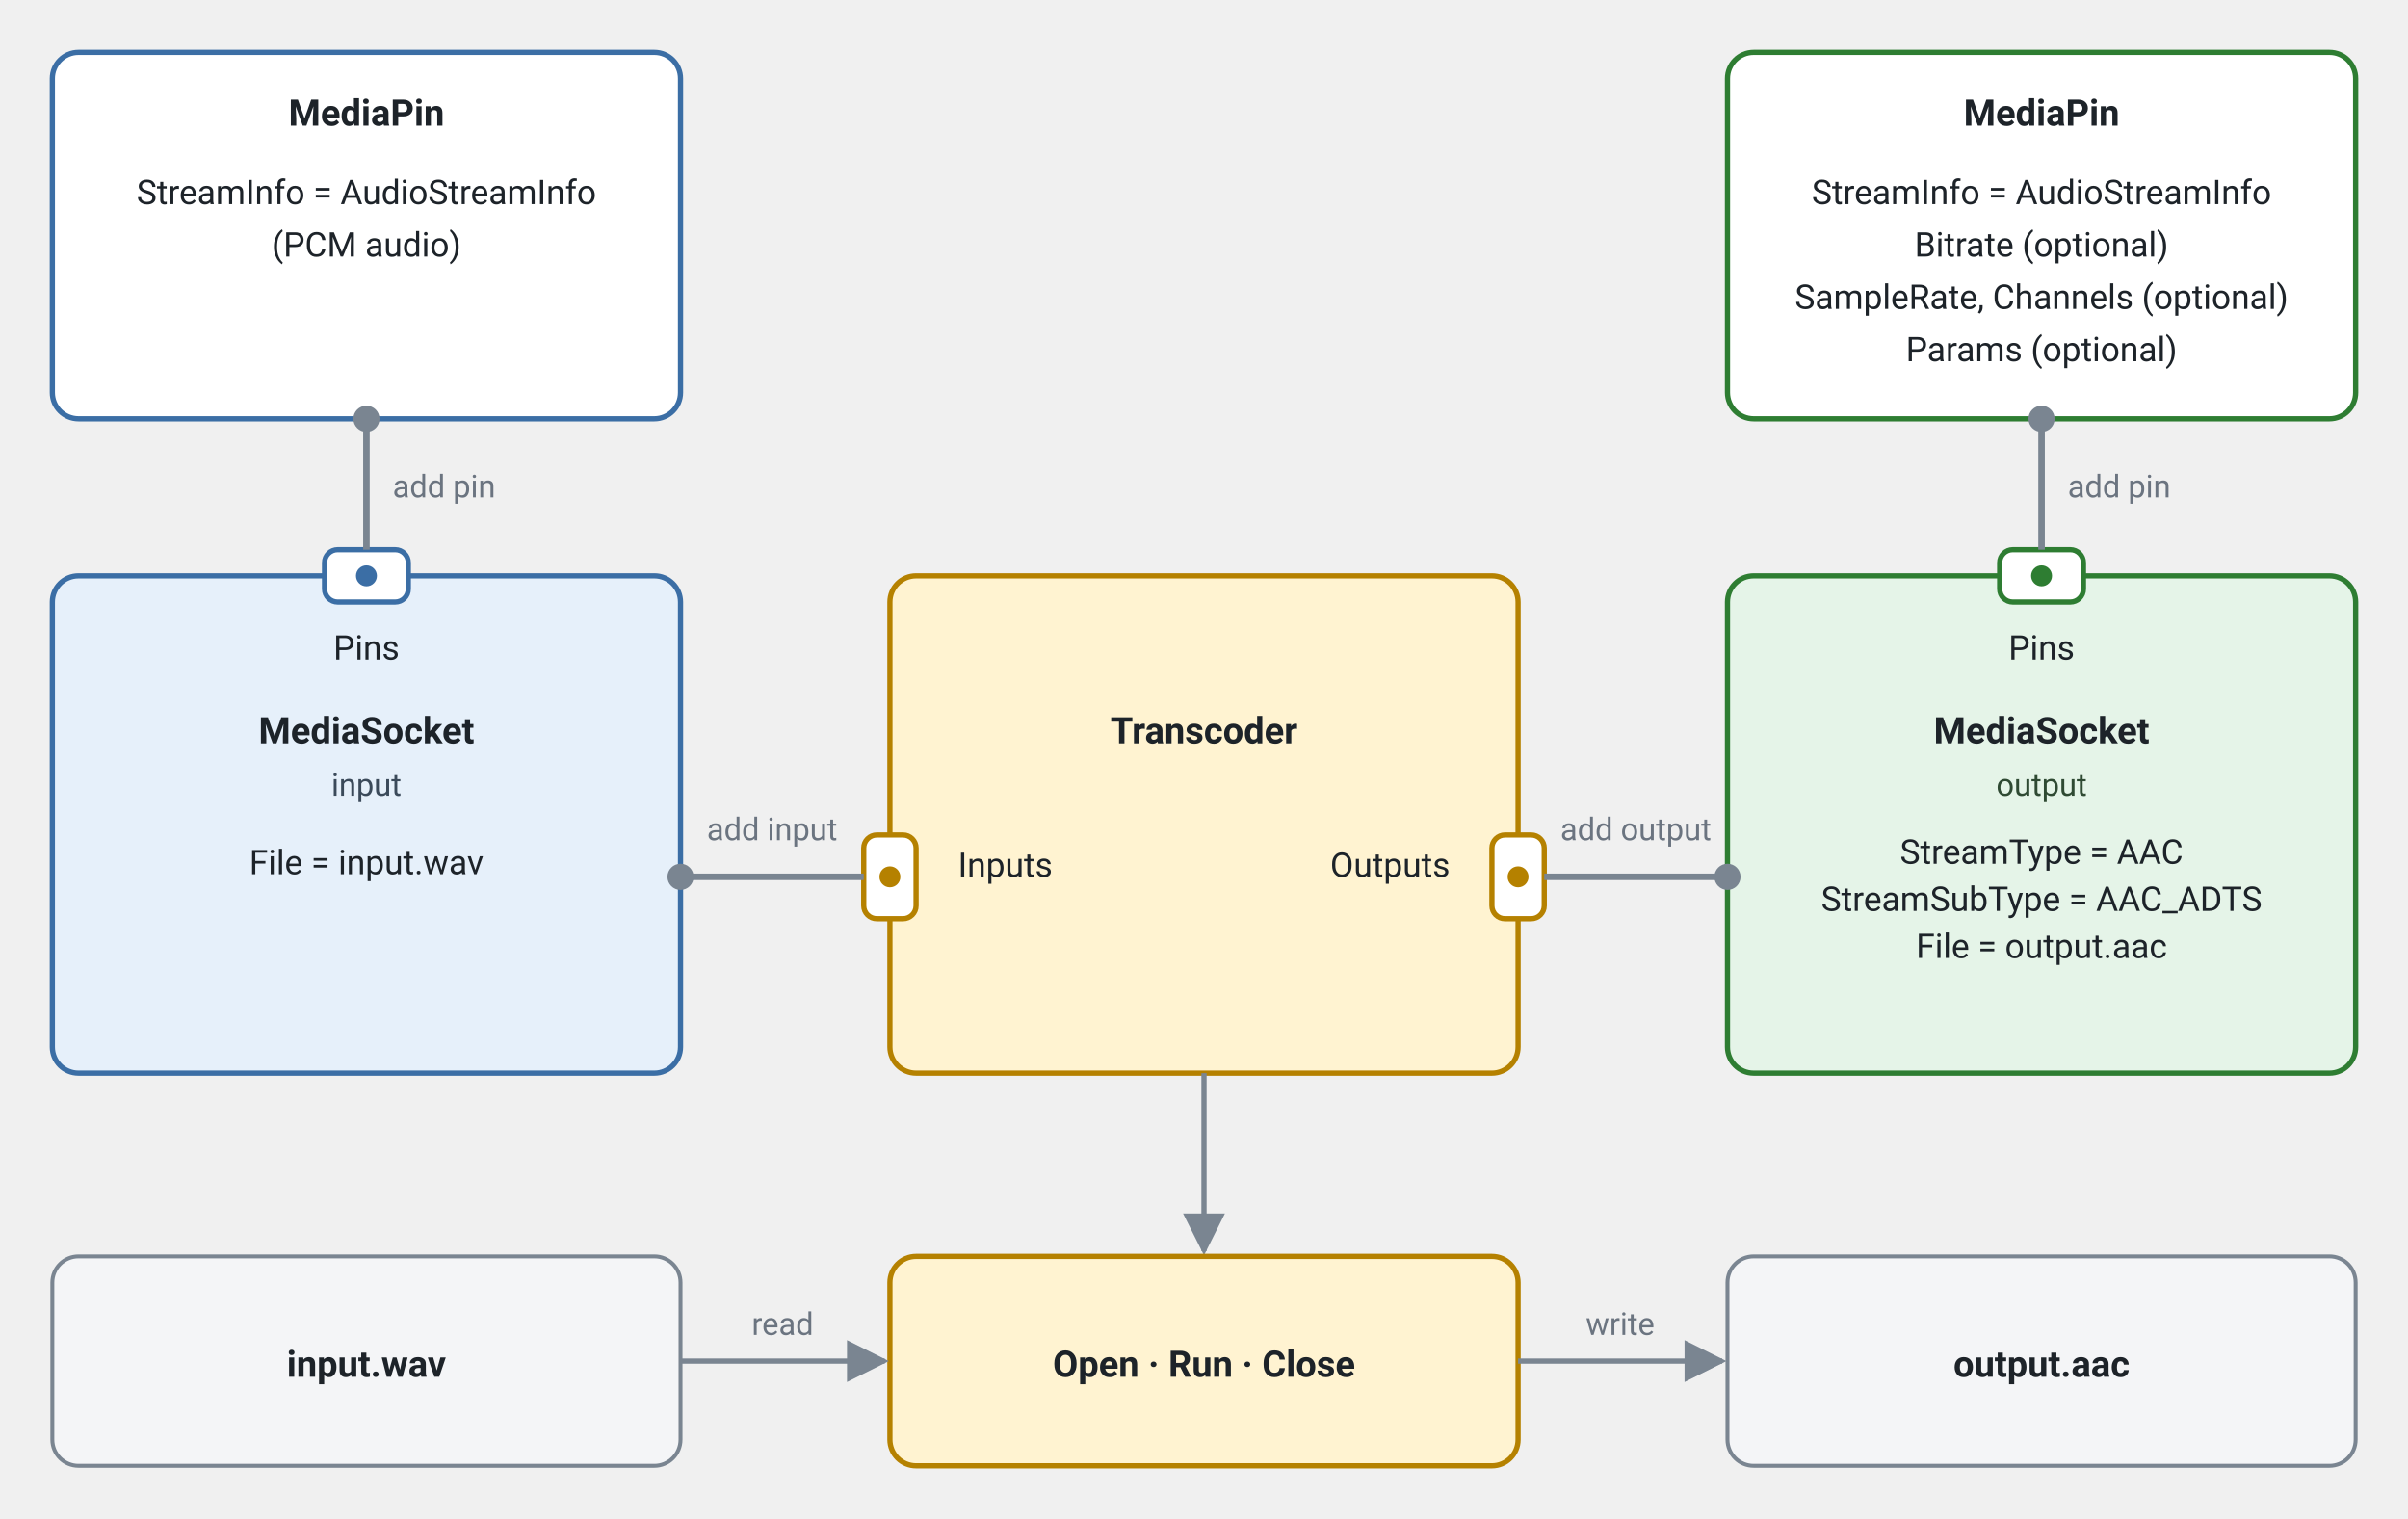
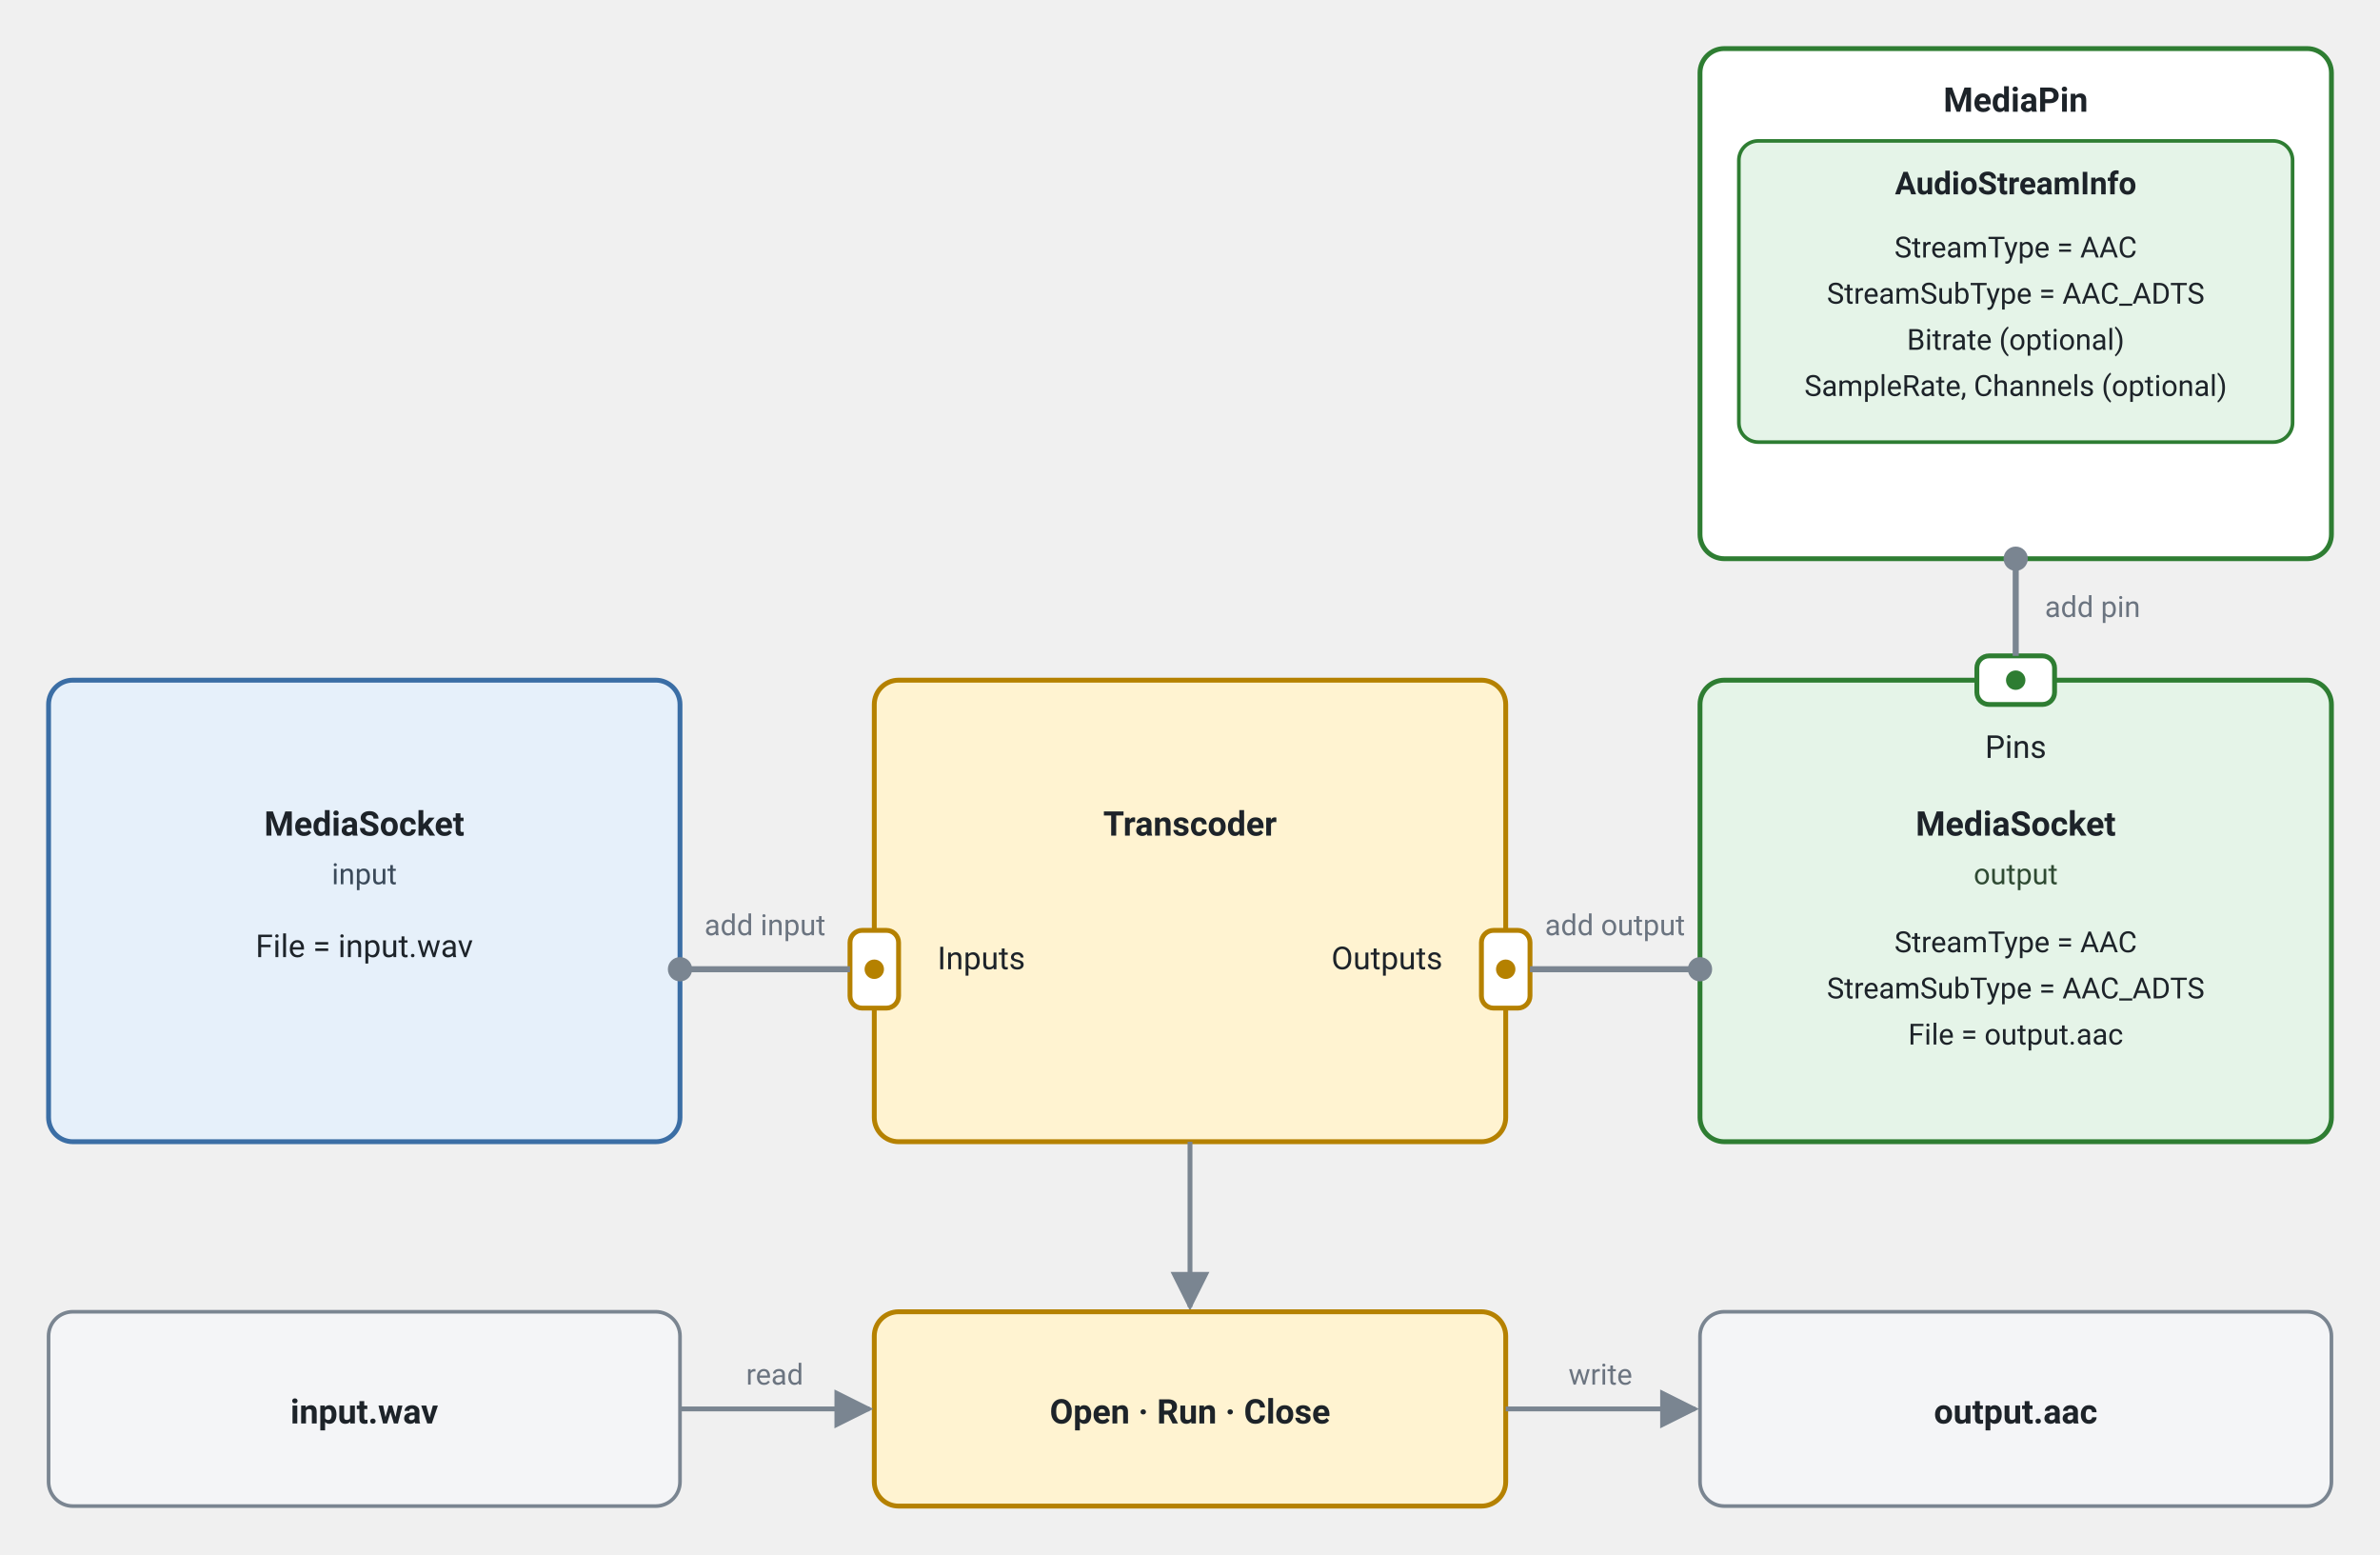
- <svg xmlns="http://www.w3.org/2000/svg" viewBox="0 0 920 580" role="img" aria-labelledby="t d" font-family="-apple-system, 'Segoe UI', Roboto, Helvetica, Arial, sans-serif" font-size="14">
+ <svg xmlns="http://www.w3.org/2000/svg" viewBox="0 0 980 640" role="img" aria-labelledby="t d" font-family="-apple-system, 'Segoe UI', Roboto, Helvetica, Arial, sans-serif" font-size="14">
  <defs>
    <marker id="ar" viewBox="0 0 10 10" refX="9" refY="5" markerWidth="8" markerHeight="8" orient="auto">
      <path d="M0 0 L10 5 L0 10 z" fill="#7a8591" />
    </marker>
  </defs>
-   <rect x="20" y="20" width="240" height="140" rx="10" fill="#ffffff" stroke="#3b6ea5" stroke-width="2" />
-   <text x="140" y="48" text-anchor="middle" font-weight="700" fill="#1d2329">MediaPin</text>
-   <g fill="#1d2329" font-size="13" text-anchor="middle">
-     <text x="140" y="78">StreamInfo = AudioStreamInfo</text>
-     <text x="140" y="98">(PCM audio)</text>
+   <rect x="700" y="20" width="260" height="210" rx="10" fill="#ffffff" stroke="#2e7d32" stroke-width="2" />
+   <text x="830" y="46" text-anchor="middle" font-weight="700" fill="#1d2329">MediaPin</text>
+   <rect x="716" y="58" width="228" height="124" rx="8" fill="#e5f4e8" stroke="#2e7d32" stroke-width="1.5" />
+   <text x="830" y="80" text-anchor="middle" font-weight="700" fill="#1d2329" font-size="13">AudioStreamInfo</text>
+   <g fill="#1d2329" font-size="12" text-anchor="middle">
+     <text x="830" y="106">StreamType = AAC</text>
+     <text x="830" y="125">StreamSubType = AAC_ADTS</text>
+     <text x="830" y="144">Bitrate (optional)</text>
+     <text x="830" y="163">SampleRate, Channels (optional)</text>
  </g>
-   <rect x="660" y="20" width="240" height="140" rx="10" fill="#ffffff" stroke="#2e7d32" stroke-width="2" />
-   <text x="780" y="48" text-anchor="middle" font-weight="700" fill="#1d2329">MediaPin</text>
-   <g fill="#1d2329" font-size="13" text-anchor="middle">
-     <text x="780" y="78">StreamInfo = AudioStreamInfo</text>
-     <text x="780" y="98">Bitrate (optional)</text>
-     <text x="780" y="118">SampleRate, Channels (optional)</text>
-     <text x="780" y="138">Params (optional)</text>
+   <rect x="20" y="280" width="260" height="190" rx="10" fill="#e6f0fa" stroke="#3b6ea5" stroke-width="2" />
+   <text x="150" y="344" text-anchor="middle" font-weight="700" fill="#1d2329">MediaSocket</text>
+   <text x="150" y="364" text-anchor="middle" fill="#3b4a5a" font-size="12">input</text>
+   <text x="150" y="394" text-anchor="middle" fill="#1d2329" font-size="13">File = input.wav</text>
+   <rect x="360" y="280" width="260" height="190" rx="10" fill="#fff3d1" stroke="#b58100" stroke-width="2" />
+   <text x="490" y="344" text-anchor="middle" font-weight="700" fill="#1d2329">Transcoder</text>
+   <g fill="#1d2329" font-size="13">
+     <text x="386" y="399" text-anchor="start">Inputs</text>
+     <text x="594" y="399" text-anchor="end">Outputs</text>
  </g>
-   <rect x="20" y="220" width="240" height="190" rx="10" fill="#e6f0fa" stroke="#3b6ea5" stroke-width="2" />
-   <text x="140" y="252" text-anchor="middle" fill="#1d2329" font-size="13">Pins</text>
-   <text x="140" y="284" text-anchor="middle" font-weight="700" fill="#1d2329">MediaSocket</text>
-   <text x="140" y="304" text-anchor="middle" fill="#3b4a5a" font-size="12">input</text>
-   <text x="140" y="334" text-anchor="middle" fill="#1d2329" font-size="13">File = input.wav</text>
-   <rect x="340" y="220" width="240" height="190" rx="10" fill="#fff3d1" stroke="#b58100" stroke-width="2" />
-   <text x="460" y="284" text-anchor="middle" font-weight="700" fill="#1d2329">Transcoder</text>
-   <g fill="#1d2329" font-size="13">
-     <text x="366" y="335" text-anchor="start">Inputs</text>
-     <text x="554" y="335" text-anchor="end">Outputs</text>
-   </g>
-   <rect x="660" y="220" width="240" height="190" rx="10" fill="#e5f4e8" stroke="#2e7d32" stroke-width="2" />
-   <text x="780" y="252" text-anchor="middle" fill="#1d2329" font-size="13">Pins</text>
-   <text x="780" y="284" text-anchor="middle" font-weight="700" fill="#1d2329">MediaSocket</text>
-   <text x="780" y="304" text-anchor="middle" fill="#2f4a33" font-size="12">output</text>
-   <g fill="#1d2329" font-size="13" text-anchor="middle">
-     <text x="780" y="330">StreamType = AAC</text>
-     <text x="780" y="348">StreamSubType = AAC_ADTS</text>
-     <text x="780" y="366">File = output.aac</text>
+   <rect x="700" y="280" width="260" height="190" rx="10" fill="#e5f4e8" stroke="#2e7d32" stroke-width="2" />
+   <text x="830" y="312" text-anchor="middle" fill="#1d2329" font-size="13">Pins</text>
+   <text x="830" y="344" text-anchor="middle" font-weight="700" fill="#1d2329">MediaSocket</text>
+   <text x="830" y="364" text-anchor="middle" fill="#2f4a33" font-size="12">output</text>
+   <g fill="#1d2329" font-size="12" text-anchor="middle">
+     <text x="830" y="392">StreamType = AAC</text>
+     <text x="830" y="411">StreamSubType = AAC_ADTS</text>
+     <text x="830" y="430">File = output.aac</text>
  </g>
  <g fill="#ffffff" stroke-width="2">
-     <rect x="124" y="210" width="32" height="20" rx="5" stroke="#3b6ea5" />
-     <rect x="764" y="210" width="32" height="20" rx="5" stroke="#2e7d32" />
-     <rect x="330" y="319" width="20" height="32" rx="5" stroke="#b58100" />
-     <rect x="570" y="319" width="20" height="32" rx="5" stroke="#b58100" />
+     <rect x="814" y="270" width="32" height="20" rx="5" stroke="#2e7d32" />
+     <rect x="350" y="383" width="20" height="32" rx="5" stroke="#b58100" />
+     <rect x="610" y="383" width="20" height="32" rx="5" stroke="#b58100" />
  </g>
  <g>
-     <circle cx="140" cy="220" r="4" fill="#3b6ea5" />
-     <circle cx="780" cy="220" r="4" fill="#2e7d32" />
-     <circle cx="340" cy="335" r="4" fill="#b58100" />
-     <circle cx="580" cy="335" r="4" fill="#b58100" />
+     <circle cx="830" cy="280" r="4" fill="#2e7d32" />
+     <circle cx="360" cy="399" r="4" fill="#b58100" />
+     <circle cx="620" cy="399" r="4" fill="#b58100" />
  </g>
  <g stroke="#7a8591" stroke-width="2.5" fill="none">
-     <line x1="140" y1="160" x2="140" y2="210" />
-     <line x1="780" y1="160" x2="780" y2="210" />
-     <line x1="260" y1="335" x2="330" y2="335" />
-     <line x1="590" y1="335" x2="660" y2="335" />
+     <line x1="830" y1="230" x2="830" y2="270" />
+     <line x1="280" y1="399" x2="350" y2="399" />
+     <line x1="630" y1="399" x2="700" y2="399" />
  </g>
  <g fill="#7a8591">
-     <circle cx="140" cy="160" r="5" />
-     <circle cx="780" cy="160" r="5" />
-     <circle cx="260" cy="335" r="5" />
-     <circle cx="660" cy="335" r="5" />
+     <circle cx="830" cy="230" r="5" />
+     <circle cx="280" cy="399" r="5" />
+     <circle cx="700" cy="399" r="5" />
  </g>
  <g fill="#6b7480" font-size="12">
-     <text x="150" y="190" text-anchor="start">add pin</text>
-     <text x="790" y="190" text-anchor="start">add pin</text>
-     <text x="295" y="321" text-anchor="middle">add input</text>
-     <text x="625" y="321" text-anchor="middle">add output</text>
+     <text x="842" y="254" text-anchor="start">add pin</text>
+     <text x="315" y="385" text-anchor="middle">add input</text>
+     <text x="665" y="385" text-anchor="middle">add output</text>
  </g>
-   <line x1="460" y1="410" x2="460" y2="478" stroke="#7a8591" stroke-width="2" marker-end="url(#ar)" />
+   <line x1="490" y1="470" x2="490" y2="538" stroke="#7a8591" stroke-width="2" marker-end="url(#ar)" />
  <g stroke="#7a8591" stroke-width="1.5" fill="#f4f5f7">
-     <rect x="20" y="480" width="240" height="80" rx="10" />
-     <rect x="660" y="480" width="240" height="80" rx="10" />
+     <rect x="20" y="540" width="260" height="80" rx="10" />
+     <rect x="700" y="540" width="260" height="80" rx="10" />
  </g>
-   <rect x="340" y="480" width="240" height="80" rx="10" fill="#fff3d1" stroke="#b58100" stroke-width="2" />
+   <rect x="360" y="540" width="260" height="80" rx="10" fill="#fff3d1" stroke="#b58100" stroke-width="2" />
  <g fill="#1d2329" text-anchor="middle" font-weight="600">
-     <text x="140" y="526">input.wav</text>
-     <text x="780" y="526">output.aac</text>
-     <text x="460" y="526">Open · Run · Close</text>
+     <text x="150" y="586">input.wav</text>
+     <text x="830" y="586">output.aac</text>
+     <text x="490" y="586">Open · Run · Close</text>
  </g>
  <g stroke="#7a8591" stroke-width="2" fill="none" marker-end="url(#ar)">
-     <line x1="260" y1="520" x2="338" y2="520" />
-     <line x1="580" y1="520" x2="658" y2="520" />
+     <line x1="280" y1="580" x2="358" y2="580" />
+     <line x1="620" y1="580" x2="698" y2="580" />
  </g>
  <g fill="#6b7480" font-size="12" text-anchor="middle">
-     <text x="299" y="510">read</text>
-     <text x="619" y="510">write</text>
+     <text x="319" y="570">read</text>
+     <text x="659" y="570">write</text>
  </g>
</svg>
